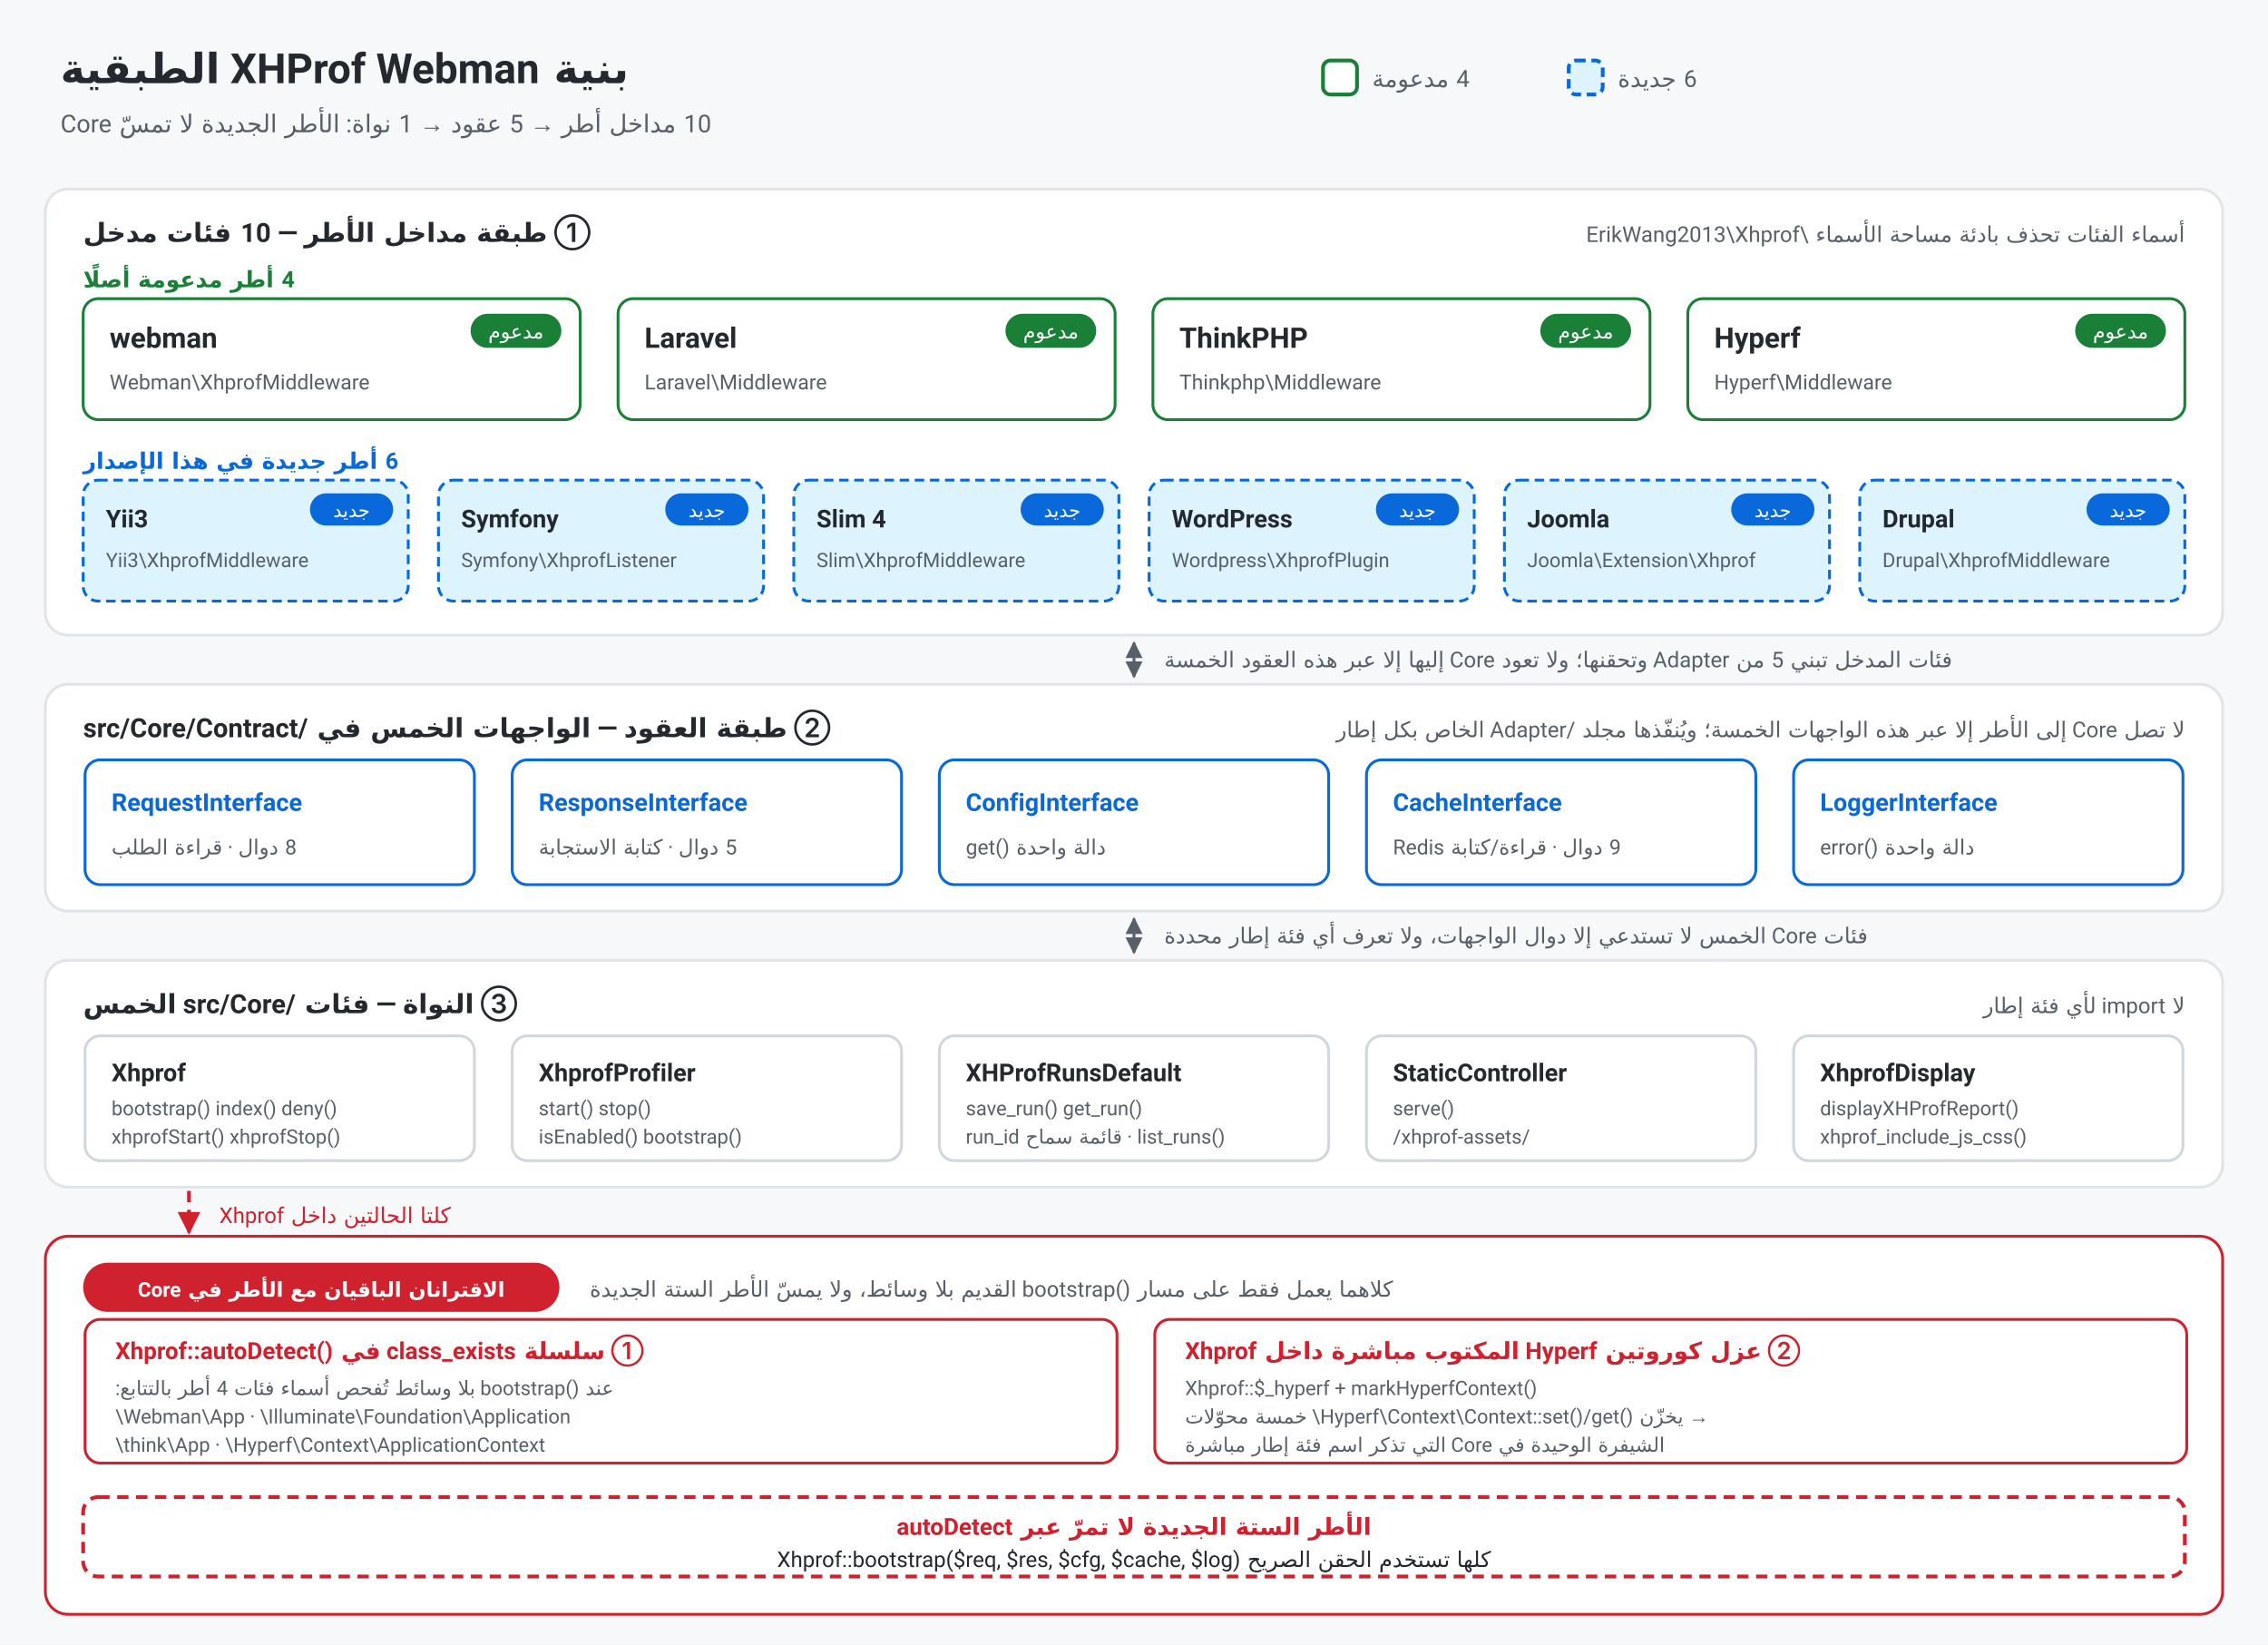
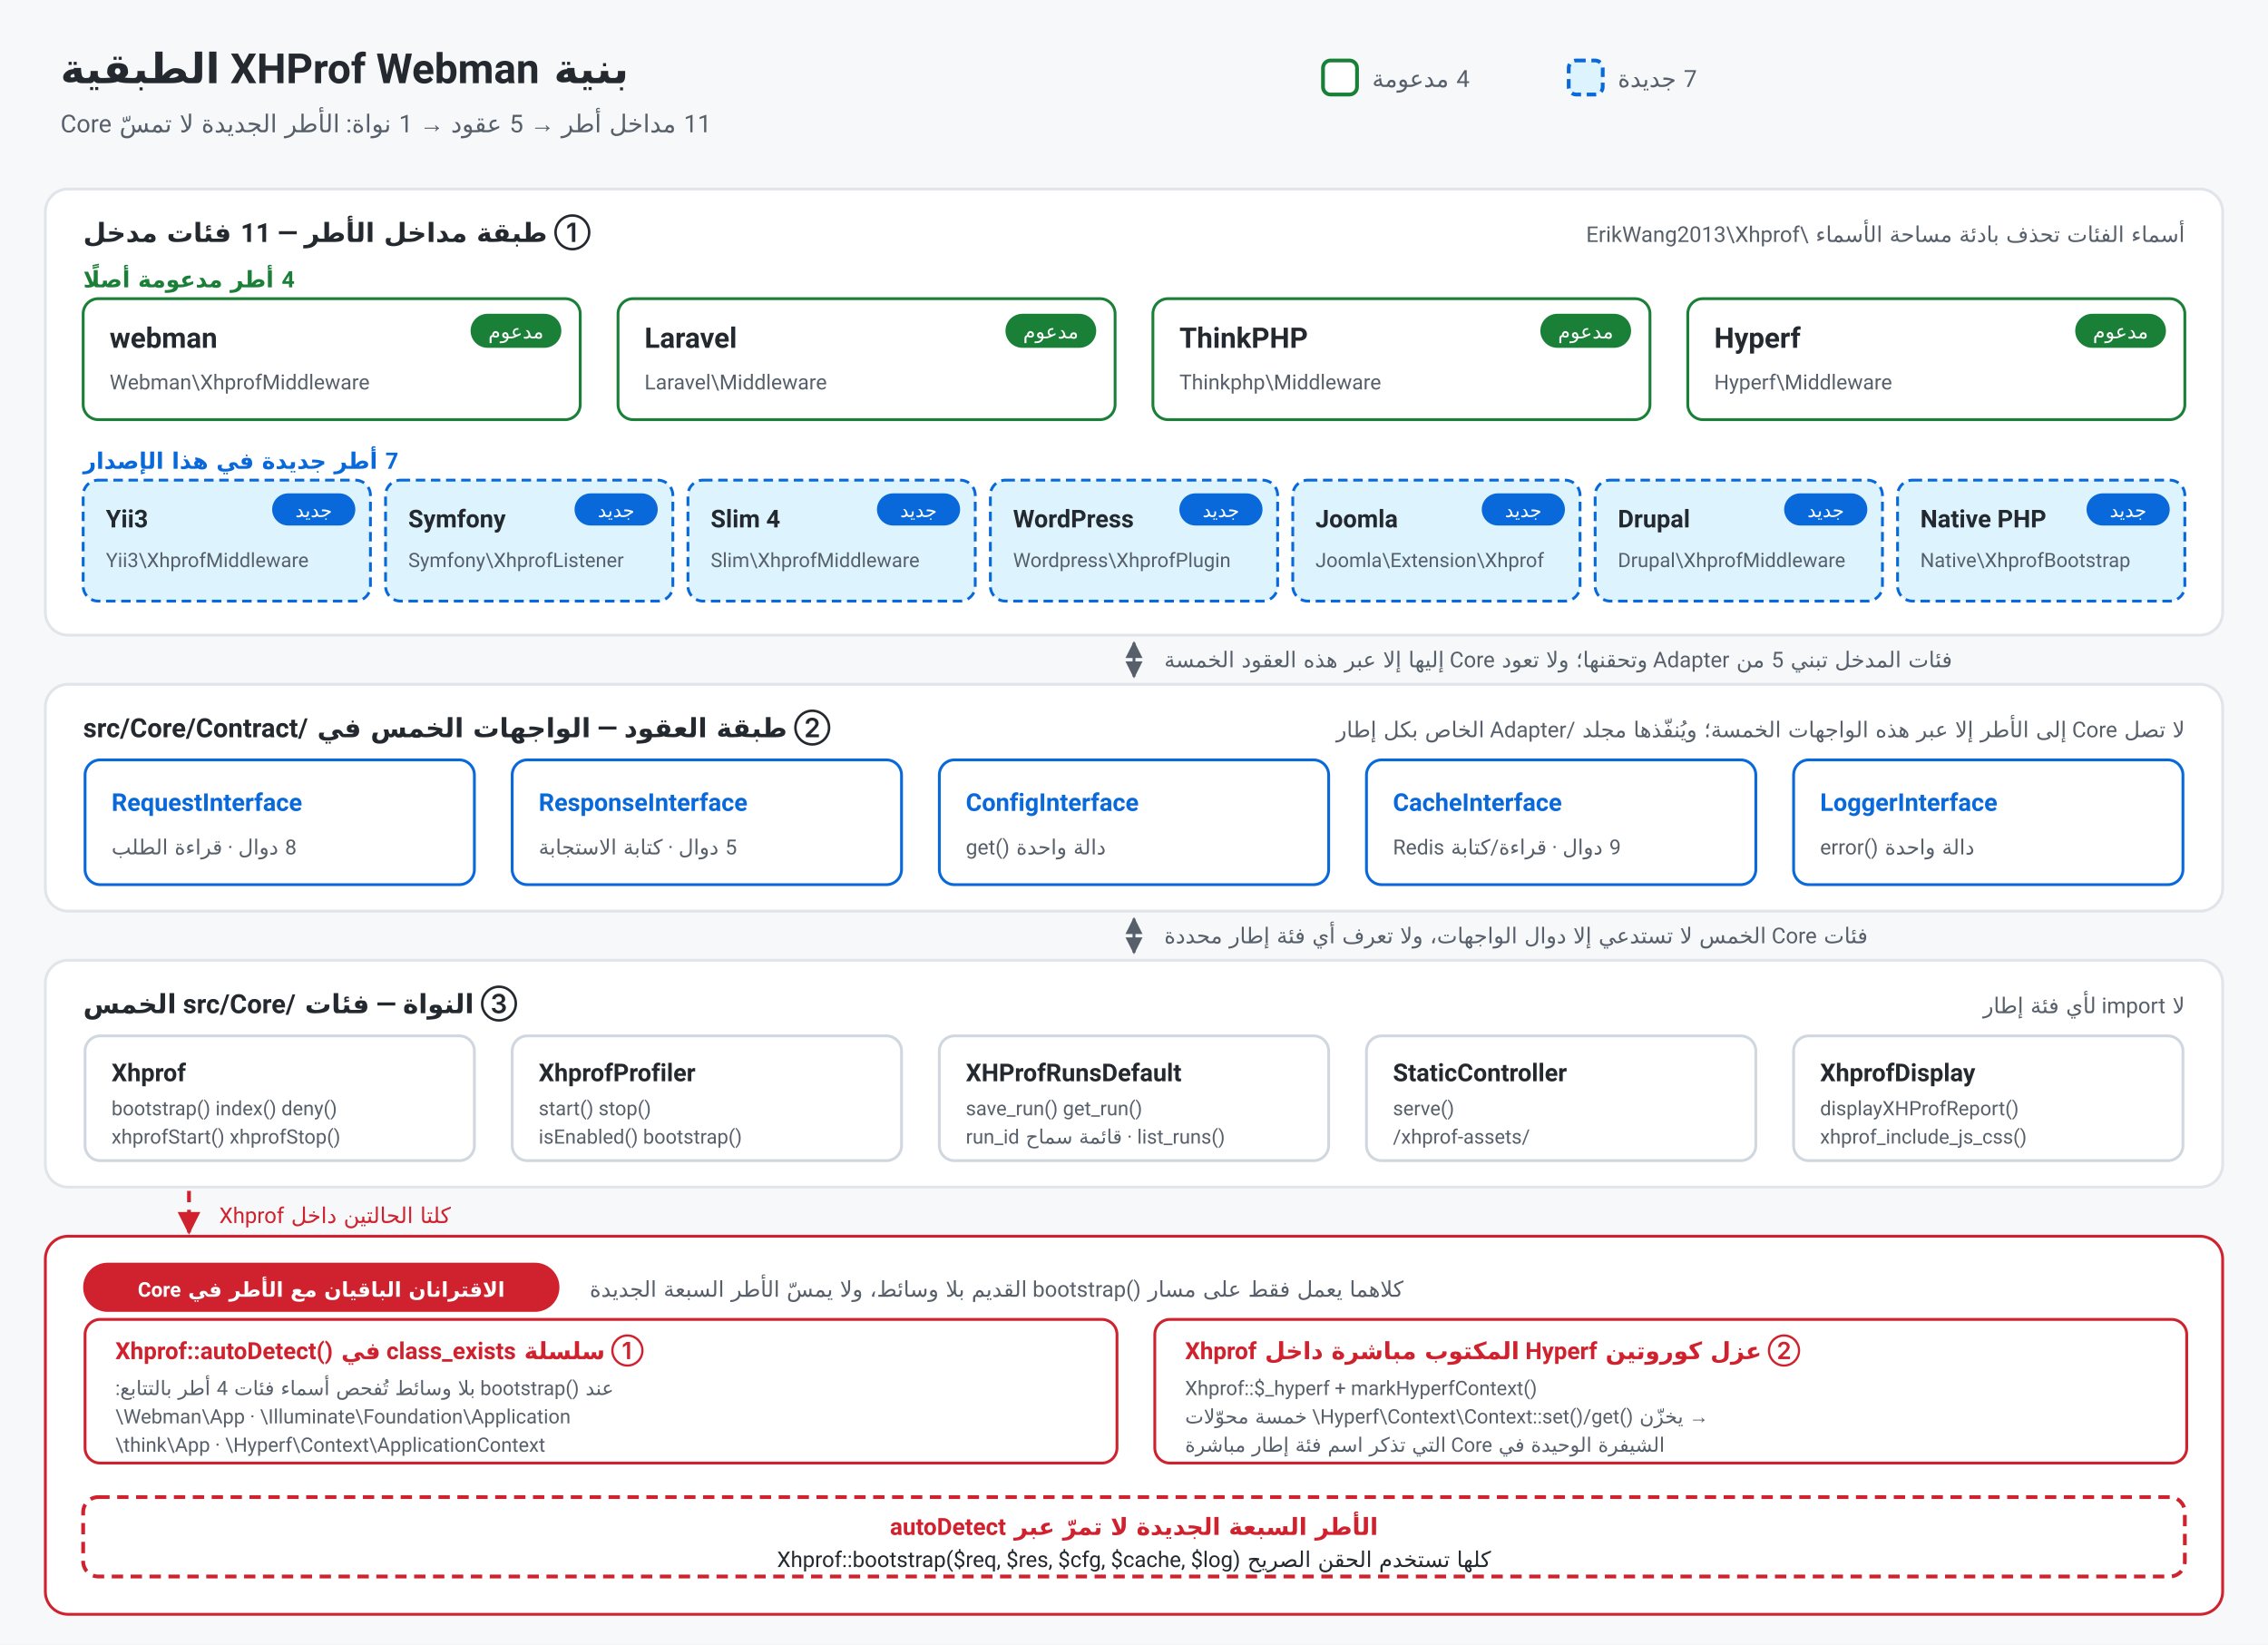
<svg xmlns="http://www.w3.org/2000/svg" viewBox="0 0 1200 870" width="1200" height="870" role="img" font-family="-apple-system, BlinkMacSystemFont, &quot;Segoe UI&quot;, Roboto, &quot;Helvetica Neue&quot;, Arial, &quot;Noto Sans SC&quot;, &quot;PingFang SC&quot;, &quot;Microsoft YaHei&quot;, sans-serif" direction="rtl">
  <defs>
    <marker id="arrow" viewBox="0 0 10 10" refX="9" refY="5" markerWidth="6" markerHeight="6" orient="auto-start-reverse">
      <path d="M0,0 L10,5 L0,10 z" fill="#57606a" />
    </marker>
    <marker id="arrow-red" viewBox="0 0 10 10" refX="9" refY="5" markerWidth="6" markerHeight="6" orient="auto-start-reverse">
      <path d="M0,0 L10,5 L0,10 z" fill="#cf222e" />
    </marker>
  </defs>
  <rect x="0" y="0" width="1200" height="870" fill="#f6f8fa" />
  <text x="32" y="44" font-size="22" font-weight="700" fill="#24292f" text-anchor="end">بنية XHProf Webman الطبقية</text>
-   <text x="32" y="70" font-size="13" fill="#57606a" text-anchor="end">10 مداخل أطر → 5 عقود → 1 نواة: الأطر الجديدة لا تمسّ Core</text>
+   <text x="32" y="70" font-size="13" fill="#57606a" text-anchor="end">11 مداخل أطر → 5 عقود → 1 نواة: الأطر الجديدة لا تمسّ Core</text>
  <rect x="700" y="32" width="18" height="18" rx="4" fill="#ffffff" stroke="#1a7f37" stroke-width="2" />
  <text x="726" y="46" font-size="12.5" fill="#57606a" text-anchor="end">4 مدعومة</text>
  <rect x="830" y="32" width="18" height="18" rx="4" fill="#ddf4ff" stroke="#0969da" stroke-width="2" stroke-dasharray="5 3" />
-   <text x="856" y="46" font-size="12.5" fill="#57606a" text-anchor="end">6 جديدة</text>
+   <text x="856" y="46" font-size="12.5" fill="#57606a" text-anchor="end">7 جديدة</text>
  <rect x="24" y="100" width="1152" height="236" rx="12" fill="#ffffff" stroke="#e1e4e8" stroke-width="1.5" />
-   <text x="44" y="128" font-size="14" font-weight="600" fill="#24292f" text-anchor="end">① طبقة مداخل الأطر — 10 فئات مدخل</text>
+   <text x="44" y="128" font-size="14" font-weight="600" fill="#24292f" text-anchor="end">① طبقة مداخل الأطر — 11 فئات مدخل</text>
  <text x="1156" y="128" font-size="11.5" fill="#57606a" text-anchor="start">أسماء الفئات تحذف بادئة مساحة الأسماء ErikWang2013\Xhprof\‎</text>
  <text x="44" y="152" font-size="12" font-weight="600" fill="#1a7f37" text-anchor="end">4 أطر مدعومة أصلًا</text>
  <rect x="44" y="158" width="263" height="64" rx="8" fill="#ffffff" stroke="#1a7f37" stroke-width="1.5" />
  <text x="58" y="184" font-size="15" font-weight="600" fill="#24292f" direction="ltr">webman</text>
  <text x="58" y="206" font-size="11" fill="#57606a" direction="ltr">Webman\XhprofMiddleware</text>
  <rect x="249" y="166" width="48" height="18" rx="9" fill="#1a7f37" />
  <text x="273" y="179" font-size="10.5" fill="#ffffff" text-anchor="middle">مدعوم</text>
  <rect x="327" y="158" width="263" height="64" rx="8" fill="#ffffff" stroke="#1a7f37" stroke-width="1.5" />
  <text x="341" y="184" font-size="15" font-weight="600" fill="#24292f" direction="ltr">Laravel</text>
  <text x="341" y="206" font-size="11" fill="#57606a" direction="ltr">Laravel\Middleware</text>
  <rect x="532" y="166" width="48" height="18" rx="9" fill="#1a7f37" />
  <text x="556" y="179" font-size="10.5" fill="#ffffff" text-anchor="middle">مدعوم</text>
  <rect x="610" y="158" width="263" height="64" rx="8" fill="#ffffff" stroke="#1a7f37" stroke-width="1.5" />
  <text x="624" y="184" font-size="15" font-weight="600" fill="#24292f" direction="ltr">ThinkPHP</text>
  <text x="624" y="206" font-size="11" fill="#57606a" direction="ltr">Thinkphp\Middleware</text>
  <rect x="815" y="166" width="48" height="18" rx="9" fill="#1a7f37" />
  <text x="839" y="179" font-size="10.5" fill="#ffffff" text-anchor="middle">مدعوم</text>
  <rect x="893" y="158" width="263" height="64" rx="8" fill="#ffffff" stroke="#1a7f37" stroke-width="1.5" />
  <text x="907" y="184" font-size="15" font-weight="600" fill="#24292f" direction="ltr">Hyperf</text>
  <text x="907" y="206" font-size="11" fill="#57606a" direction="ltr">Hyperf\Middleware</text>
  <rect x="1098" y="166" width="48" height="18" rx="9" fill="#1a7f37" />
  <text x="1122" y="179" font-size="10.5" fill="#ffffff" text-anchor="middle">مدعوم</text>
-   <text x="44" y="248" font-size="12" font-weight="600" fill="#0969da" text-anchor="end">6 أطر جديدة في هذا الإصدار</text>
-   <rect x="44" y="254" width="172" height="64" rx="8" fill="#ddf4ff" stroke="#0969da" stroke-width="1.5" stroke-dasharray="5 3" />
+   <text x="44" y="248" font-size="12" font-weight="600" fill="#0969da" text-anchor="end">7 أطر جديدة في هذا الإصدار</text>
+   <rect x="44" y="254" width="152" height="64" rx="8" fill="#ddf4ff" stroke="#0969da" stroke-width="1.5" stroke-dasharray="5 3" />
  <text x="56" y="279" font-size="13" font-weight="600" fill="#24292f" direction="ltr">Yii3</text>
  <text x="56" y="300" font-size="10.5" fill="#57606a" direction="ltr">Yii3\XhprofMiddleware</text>
-   <rect x="164" y="261" width="44" height="17" rx="8.5" fill="#0969da" />
-   <text x="186" y="273.5" font-size="10" fill="#ffffff" text-anchor="middle">جديد</text>
-   <rect x="232" y="254" width="172" height="64" rx="8" fill="#ddf4ff" stroke="#0969da" stroke-width="1.5" stroke-dasharray="5 3" />
-   <text x="244" y="279" font-size="13" font-weight="600" fill="#24292f" direction="ltr">Symfony</text>
-   <text x="244" y="300" font-size="10.5" fill="#57606a" direction="ltr">Symfony\XhprofListener</text>
-   <rect x="352" y="261" width="44" height="17" rx="8.5" fill="#0969da" />
-   <text x="374" y="273.5" font-size="10" fill="#ffffff" text-anchor="middle">جديد</text>
-   <rect x="420" y="254" width="172" height="64" rx="8" fill="#ddf4ff" stroke="#0969da" stroke-width="1.5" stroke-dasharray="5 3" />
-   <text x="432" y="279" font-size="13" font-weight="600" fill="#24292f" direction="ltr">Slim 4</text>
-   <text x="432" y="300" font-size="10.5" fill="#57606a" direction="ltr">Slim\XhprofMiddleware</text>
-   <rect x="540" y="261" width="44" height="17" rx="8.5" fill="#0969da" />
-   <text x="562" y="273.5" font-size="10" fill="#ffffff" text-anchor="middle">جديد</text>
-   <rect x="608" y="254" width="172" height="64" rx="8" fill="#ddf4ff" stroke="#0969da" stroke-width="1.5" stroke-dasharray="5 3" />
-   <text x="620" y="279" font-size="13" font-weight="600" fill="#24292f" direction="ltr">WordPress</text>
-   <text x="620" y="300" font-size="10.5" fill="#57606a" direction="ltr">Wordpress\XhprofPlugin</text>
-   <rect x="728" y="261" width="44" height="17" rx="8.5" fill="#0969da" />
-   <text x="750" y="273.5" font-size="10" fill="#ffffff" text-anchor="middle">جديد</text>
-   <rect x="796" y="254" width="172" height="64" rx="8" fill="#ddf4ff" stroke="#0969da" stroke-width="1.5" stroke-dasharray="5 3" />
-   <text x="808" y="279" font-size="13" font-weight="600" fill="#24292f" direction="ltr">Joomla</text>
-   <text x="808" y="300" font-size="10.5" fill="#57606a" direction="ltr">Joomla\Extension\Xhprof</text>
-   <rect x="916" y="261" width="44" height="17" rx="8.5" fill="#0969da" />
-   <text x="938" y="273.5" font-size="10" fill="#ffffff" text-anchor="middle">جديد</text>
-   <rect x="984" y="254" width="172" height="64" rx="8" fill="#ddf4ff" stroke="#0969da" stroke-width="1.5" stroke-dasharray="5 3" />
-   <text x="996" y="279" font-size="13" font-weight="600" fill="#24292f" direction="ltr">Drupal</text>
-   <text x="996" y="300" font-size="10.5" fill="#57606a" direction="ltr">Drupal\XhprofMiddleware</text>
-   <rect x="1104" y="261" width="44" height="17" rx="8.5" fill="#0969da" />
-   <text x="1126" y="273.5" font-size="10" fill="#ffffff" text-anchor="middle">جديد</text>
+   <rect x="144" y="261" width="44" height="17" rx="8.5" fill="#0969da" />
+   <text x="166" y="273.5" font-size="10" fill="#ffffff" text-anchor="middle">جديد</text>
+   <rect x="204" y="254" width="152" height="64" rx="8" fill="#ddf4ff" stroke="#0969da" stroke-width="1.5" stroke-dasharray="5 3" />
+   <text x="216" y="279" font-size="13" font-weight="600" fill="#24292f" direction="ltr">Symfony</text>
+   <text x="216" y="300" font-size="10.5" fill="#57606a" direction="ltr">Symfony\XhprofListener</text>
+   <rect x="304" y="261" width="44" height="17" rx="8.5" fill="#0969da" />
+   <text x="326" y="273.5" font-size="10" fill="#ffffff" text-anchor="middle">جديد</text>
+   <rect x="364" y="254" width="152" height="64" rx="8" fill="#ddf4ff" stroke="#0969da" stroke-width="1.5" stroke-dasharray="5 3" />
+   <text x="376" y="279" font-size="13" font-weight="600" fill="#24292f" direction="ltr">Slim 4</text>
+   <text x="376" y="300" font-size="10.5" fill="#57606a" direction="ltr">Slim\XhprofMiddleware</text>
+   <rect x="464" y="261" width="44" height="17" rx="8.5" fill="#0969da" />
+   <text x="486" y="273.5" font-size="10" fill="#ffffff" text-anchor="middle">جديد</text>
+   <rect x="524" y="254" width="152" height="64" rx="8" fill="#ddf4ff" stroke="#0969da" stroke-width="1.5" stroke-dasharray="5 3" />
+   <text x="536" y="279" font-size="13" font-weight="600" fill="#24292f" direction="ltr">WordPress</text>
+   <text x="536" y="300" font-size="10.5" fill="#57606a" direction="ltr">Wordpress\XhprofPlugin</text>
+   <rect x="624" y="261" width="44" height="17" rx="8.5" fill="#0969da" />
+   <text x="646" y="273.5" font-size="10" fill="#ffffff" text-anchor="middle">جديد</text>
+   <rect x="684" y="254" width="152" height="64" rx="8" fill="#ddf4ff" stroke="#0969da" stroke-width="1.5" stroke-dasharray="5 3" />
+   <text x="696" y="279" font-size="13" font-weight="600" fill="#24292f" direction="ltr">Joomla</text>
+   <text x="696" y="300" font-size="10.5" fill="#57606a" direction="ltr">Joomla\Extension\Xhprof</text>
+   <rect x="784" y="261" width="44" height="17" rx="8.5" fill="#0969da" />
+   <text x="806" y="273.5" font-size="10" fill="#ffffff" text-anchor="middle">جديد</text>
+   <rect x="844" y="254" width="152" height="64" rx="8" fill="#ddf4ff" stroke="#0969da" stroke-width="1.5" stroke-dasharray="5 3" />
+   <text x="856" y="279" font-size="13" font-weight="600" fill="#24292f" direction="ltr">Drupal</text>
+   <text x="856" y="300" font-size="10.5" fill="#57606a" direction="ltr">Drupal\XhprofMiddleware</text>
+   <rect x="944" y="261" width="44" height="17" rx="8.5" fill="#0969da" />
+   <text x="966" y="273.5" font-size="10" fill="#ffffff" text-anchor="middle">جديد</text>
  <line x1="600" y1="340" x2="600" y2="358" stroke="#57606a" stroke-width="1.5" marker-start="url(#arrow)" marker-end="url(#arrow)" />
  <text x="616" y="353" font-size="11.5" fill="#57606a" text-anchor="end">فئات المدخل تبني 5 من Adapter وتحقنها؛ ولا تعود Core إليها إلا عبر هذه العقود الخمسة</text>
  <rect x="24" y="362" width="1152" height="120" rx="12" fill="#ffffff" stroke="#e1e4e8" stroke-width="1.5" />
  <text x="44" y="390" font-size="14" font-weight="600" fill="#24292f" text-anchor="end">② طبقة العقود — الواجهات الخمس في src/Core/Contract/‎</text>
  <text x="1156" y="390" font-size="11.5" fill="#57606a" text-anchor="start">لا تصل Core إلى الأطر إلا عبر هذه الواجهات الخمسة؛ ويُنفّذها مجلد Adapter/‎ الخاص بكل إطار</text>
  <rect x="45" y="402" width="206" height="66" rx="8" fill="#ffffff" stroke="#0969da" stroke-width="1.5" />
  <text x="59" y="429" font-size="13" font-weight="600" fill="#0969da" direction="ltr">RequestInterface</text>
  <text x="59" y="452" font-size="11" fill="#57606a" text-anchor="end">8 دوال · قراءة الطلب</text>
  <rect x="271" y="402" width="206" height="66" rx="8" fill="#ffffff" stroke="#0969da" stroke-width="1.5" />
  <text x="285" y="429" font-size="13" font-weight="600" fill="#0969da" direction="ltr">ResponseInterface</text>
  <text x="285" y="452" font-size="11" fill="#57606a" text-anchor="end">5 دوال · كتابة الاستجابة</text>
  <rect x="497" y="402" width="206" height="66" rx="8" fill="#ffffff" stroke="#0969da" stroke-width="1.5" />
  <text x="511" y="429" font-size="13" font-weight="600" fill="#0969da" direction="ltr">ConfigInterface</text>
  <text x="511" y="452" font-size="11" fill="#57606a" text-anchor="end">دالة واحدة get()‎</text>
  <rect x="723" y="402" width="206" height="66" rx="8" fill="#ffffff" stroke="#0969da" stroke-width="1.5" />
  <text x="737" y="429" font-size="13" font-weight="600" fill="#0969da" direction="ltr">CacheInterface</text>
  <text x="737" y="452" font-size="11" fill="#57606a" text-anchor="end">9 دوال · قراءة/كتابة Redis</text>
  <rect x="949" y="402" width="206" height="66" rx="8" fill="#ffffff" stroke="#0969da" stroke-width="1.5" />
  <text x="963" y="429" font-size="13" font-weight="600" fill="#0969da" direction="ltr">LoggerInterface</text>
  <text x="963" y="452" font-size="11" fill="#57606a" text-anchor="end">دالة واحدة error()‎</text>
  <line x1="600" y1="486" x2="600" y2="504" stroke="#57606a" stroke-width="1.5" marker-start="url(#arrow)" marker-end="url(#arrow)" />
  <text x="616" y="499" font-size="11.5" fill="#57606a" text-anchor="end">فئات Core الخمس لا تستدعي إلا دوال الواجهات، ولا تعرف أي فئة إطار محددة</text>
  <rect x="24" y="508" width="1152" height="120" rx="12" fill="#ffffff" stroke="#e1e4e8" stroke-width="1.5" />
  <text x="44" y="536" font-size="14" font-weight="600" fill="#24292f" text-anchor="end">③ النواة — فئات src/Core/‎ الخمس</text>
  <text x="1156" y="536" font-size="11.5" fill="#57606a" text-anchor="start">لا import لأي فئة إطار</text>
  <rect x="45" y="548" width="206" height="66" rx="8" fill="#ffffff" stroke="#d0d7de" stroke-width="1.5" />
  <text x="59" y="572" font-size="13" font-weight="600" fill="#24292f" direction="ltr">Xhprof</text>
  <text x="59" y="590" font-size="10.5" fill="#57606a" direction="ltr">bootstrap() index() deny()</text>
  <text x="59" y="605" font-size="10.5" fill="#57606a" direction="ltr">xhprofStart() xhprofStop()</text>
  <rect x="271" y="548" width="206" height="66" rx="8" fill="#ffffff" stroke="#d0d7de" stroke-width="1.5" />
  <text x="285" y="572" font-size="13" font-weight="600" fill="#24292f" direction="ltr">XhprofProfiler</text>
  <text x="285" y="590" font-size="10.5" fill="#57606a" direction="ltr">start() stop()</text>
  <text x="285" y="605" font-size="10.5" fill="#57606a" direction="ltr">isEnabled() bootstrap()</text>
  <rect x="497" y="548" width="206" height="66" rx="8" fill="#ffffff" stroke="#d0d7de" stroke-width="1.5" />
  <text x="511" y="572" font-size="13" font-weight="600" fill="#24292f" direction="ltr">XHProfRunsDefault</text>
  <text x="511" y="590" font-size="10.5" fill="#57606a" direction="ltr">save_run() get_run()</text>
  <text x="511" y="605" font-size="10.5" fill="#57606a" text-anchor="end">list_runs()‎ · قائمة سماح run_id</text>
  <rect x="723" y="548" width="206" height="66" rx="8" fill="#ffffff" stroke="#d0d7de" stroke-width="1.5" />
  <text x="737" y="572" font-size="13" font-weight="600" fill="#24292f" direction="ltr">StaticController</text>
  <text x="737" y="590" font-size="10.5" fill="#57606a" direction="ltr">serve()</text>
  <text x="737" y="605" font-size="10.5" fill="#57606a" direction="ltr">/xhprof-assets/</text>
  <rect x="949" y="548" width="206" height="66" rx="8" fill="#ffffff" stroke="#d0d7de" stroke-width="1.5" />
  <text x="963" y="572" font-size="13" font-weight="600" fill="#24292f" direction="ltr">XhprofDisplay</text>
  <text x="963" y="590" font-size="10.5" fill="#57606a" direction="ltr">displayXHProfReport()</text>
  <text x="963" y="605" font-size="10.5" fill="#57606a" direction="ltr">xhprof_include_js_css()</text>
  <line x1="100" y1="630" x2="100" y2="652" stroke="#cf222e" stroke-width="2" stroke-dasharray="6 4" marker-end="url(#arrow-red)" />
  <text x="116" y="647" font-size="11.5" fill="#cf222e" text-anchor="end">كلتا الحالتين داخل Xhprof</text>
  <rect x="24" y="654" width="1152" height="200" rx="12" fill="#ffffff" stroke="#cf222e" stroke-width="1.5" />
  <rect x="44" y="668" width="252" height="26" rx="13" fill="#cf222e" />
  <text x="170" y="686" font-size="10.79" font-weight="600" fill="#ffffff" text-anchor="middle">الاقترانان الباقيان مع الأطر في Core</text>
-   <text x="312" y="686" font-size="11.5" fill="#57606a" text-anchor="end">كلاهما يعمل فقط على مسار bootstrap()‎ القديم بلا وسائط، ولا يمسّ الأطر الستة الجديدة</text>
+   <text x="312" y="686" font-size="11.5" fill="#57606a" text-anchor="end">كلاهما يعمل فقط على مسار bootstrap()‎ القديم بلا وسائط، ولا يمسّ الأطر السبعة الجديدة</text>
  <rect x="45" y="698" width="546" height="76" rx="8" fill="#ffffff" stroke="#cf222e" stroke-width="1.5" />
  <text x="61" y="719" font-size="12.5" font-weight="600" fill="#cf222e" text-anchor="end">① سلسلة class_exists في Xhprof::autoDetect()‎</text>
  <text x="61" y="738" font-size="10.5" fill="#57606a" text-anchor="end">عند bootstrap()‎ بلا وسائط تُفحص أسماء فئات 4 أطر بالتتابع:</text>
  <text x="61" y="753" font-size="10.5" fill="#57606a" direction="ltr">\Webman\App · \Illuminate\Foundation\Application</text>
  <text x="61" y="768" font-size="10.5" fill="#57606a" direction="ltr">\think\App · \Hyperf\Context\ApplicationContext</text>
  <rect x="611" y="698" width="546" height="76" rx="8" fill="#ffffff" stroke="#cf222e" stroke-width="1.5" />
  <text x="627" y="719" font-size="12.5" font-weight="600" fill="#cf222e" text-anchor="end">② عزل كوروتين Hyperf المكتوب مباشرة داخل Xhprof</text>
  <text x="627" y="738" font-size="10.5" fill="#57606a" direction="ltr">Xhprof::$_hyperf + markHyperfContext()</text>
  <text x="627" y="753" font-size="10.5" fill="#57606a" text-anchor="end">→ يخزّن ‎\Hyperf\Context\Context::set()/get()‎ خمسة محوّلات</text>
  <text x="627" y="768" font-size="10.5" fill="#57606a" text-anchor="end">الشيفرة الوحيدة في Core التي تذكر اسم فئة إطار مباشرة</text>
  <rect x="44" y="792" width="1112" height="42" rx="8" fill="#ffffff" stroke="#cf222e" stroke-width="2" stroke-dasharray="6 4" />
-   <text x="600" y="812" font-size="12.5" font-weight="600" fill="#cf222e" text-anchor="middle">الأطر الستة الجديدة لا تمرّ عبر autoDetect</text>
+   <text x="600" y="812" font-size="12.5" font-weight="600" fill="#cf222e" text-anchor="middle">الأطر السبعة الجديدة لا تمرّ عبر autoDetect</text>
  <text x="600" y="829" font-size="11.5" fill="#24292f" text-anchor="middle">كلها تستخدم الحقن الصريح Xhprof::bootstrap($req, $res, $cfg, $cache, $log)‎</text>
+   <rect x="1004" y="254" width="152" height="64" rx="8" fill="#ddf4ff" stroke="#0969da" stroke-width="1.5" stroke-dasharray="5 3" />
+   <text x="1016" y="279" font-size="13" font-weight="600" fill="#24292f" direction="ltr">Native PHP</text>
+   <text x="1016" y="300" font-size="10.5" fill="#57606a" direction="ltr">Native\XhprofBootstrap</text>
+   <rect x="1104" y="261" width="44" height="17" rx="8.5" fill="#0969da" />
+   <text x="1126" y="273.5" font-size="10" fill="#ffffff" text-anchor="middle">جديد</text>
</svg>
